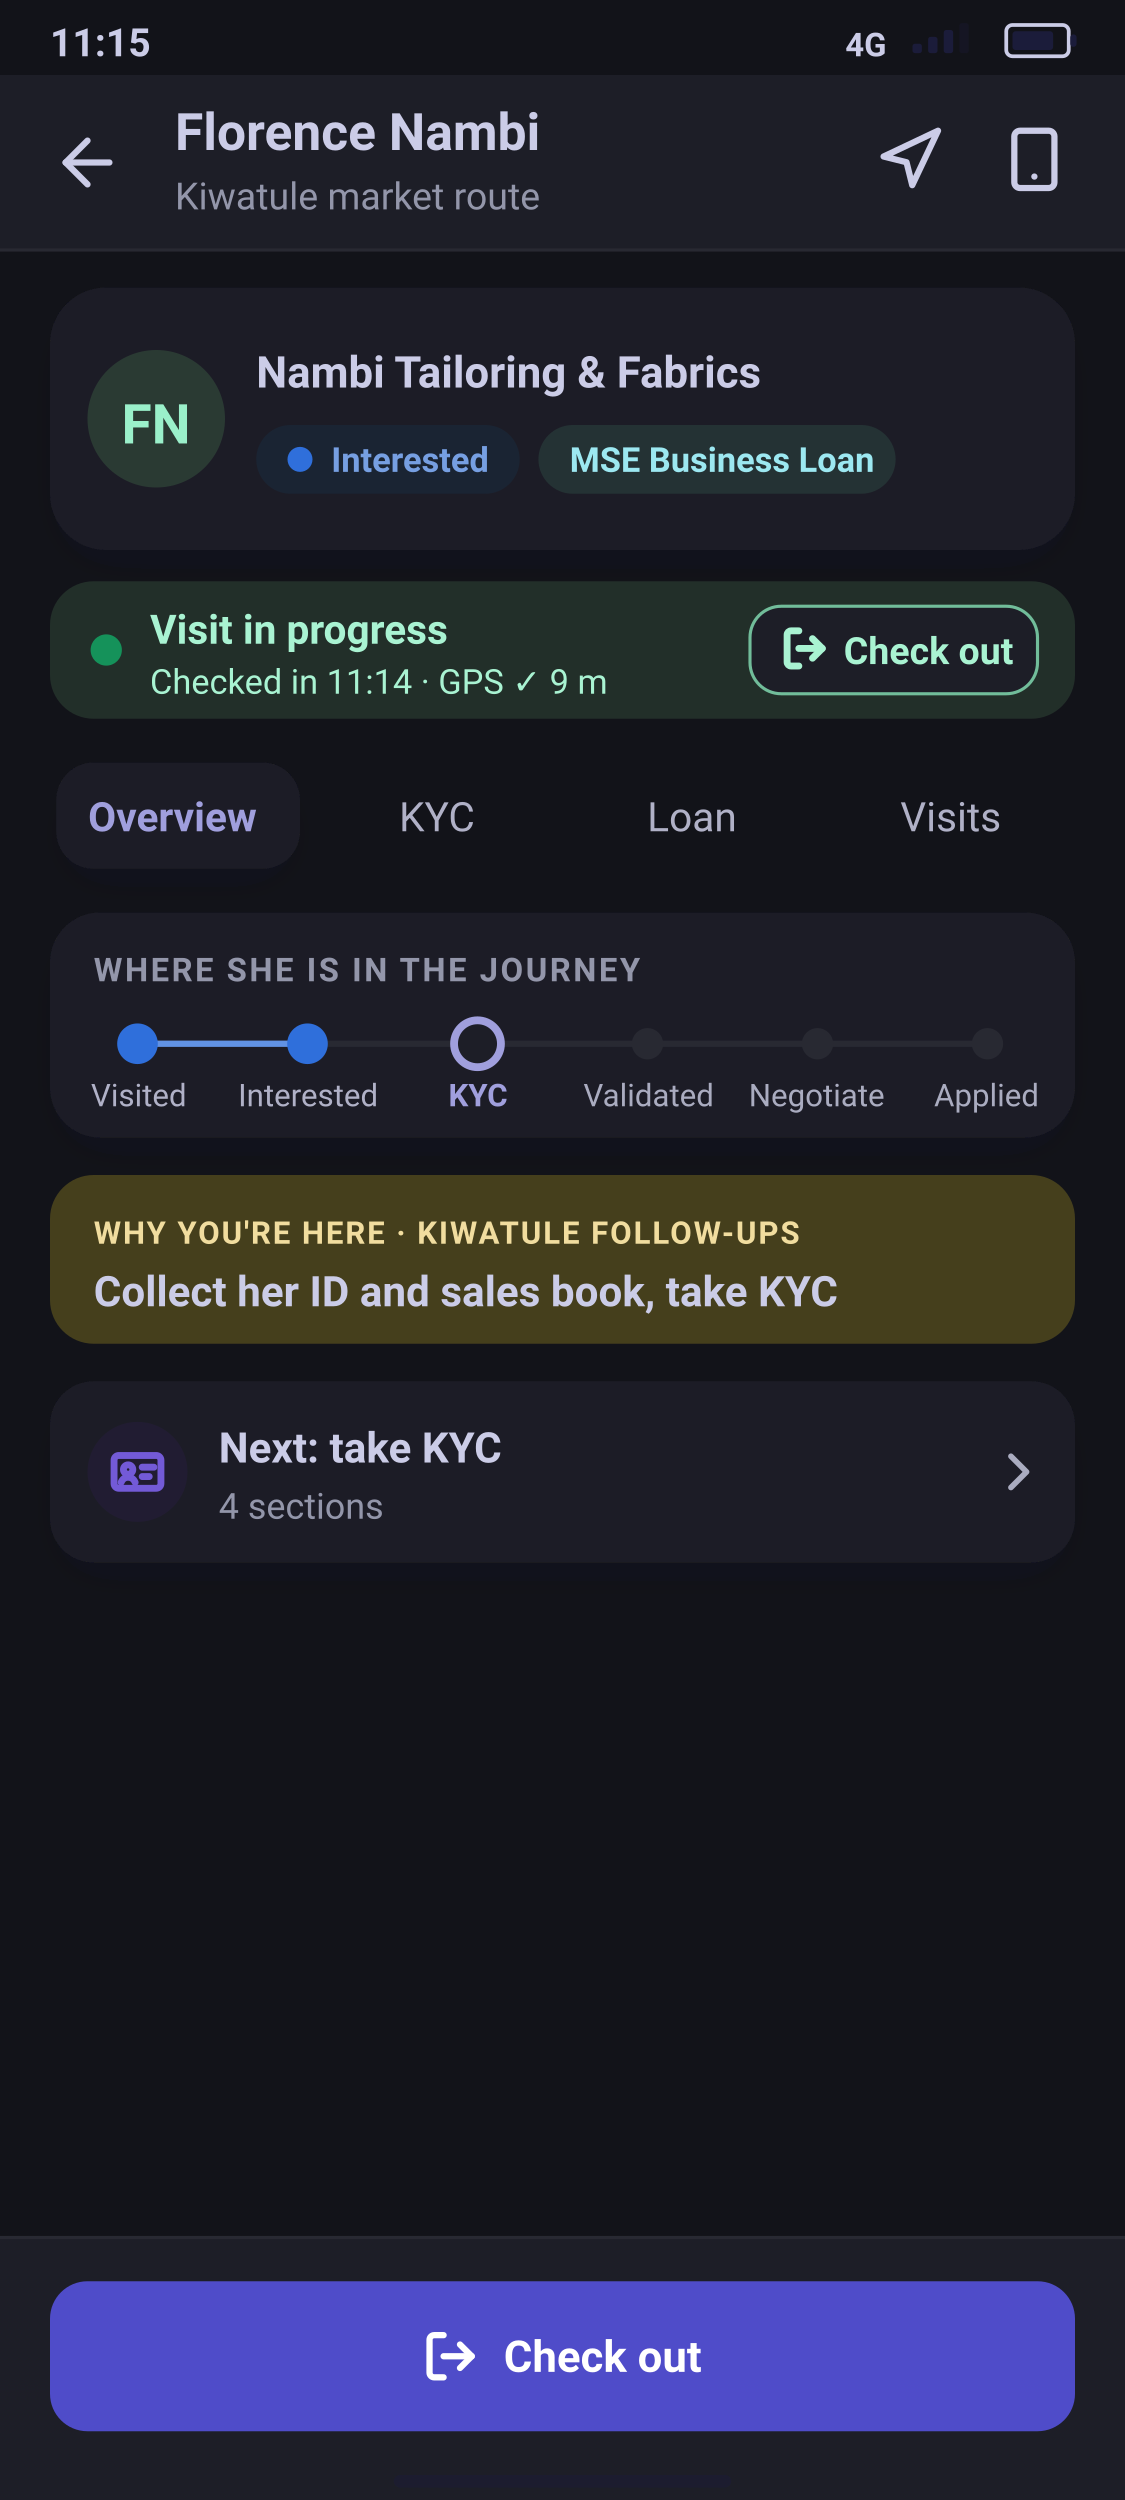
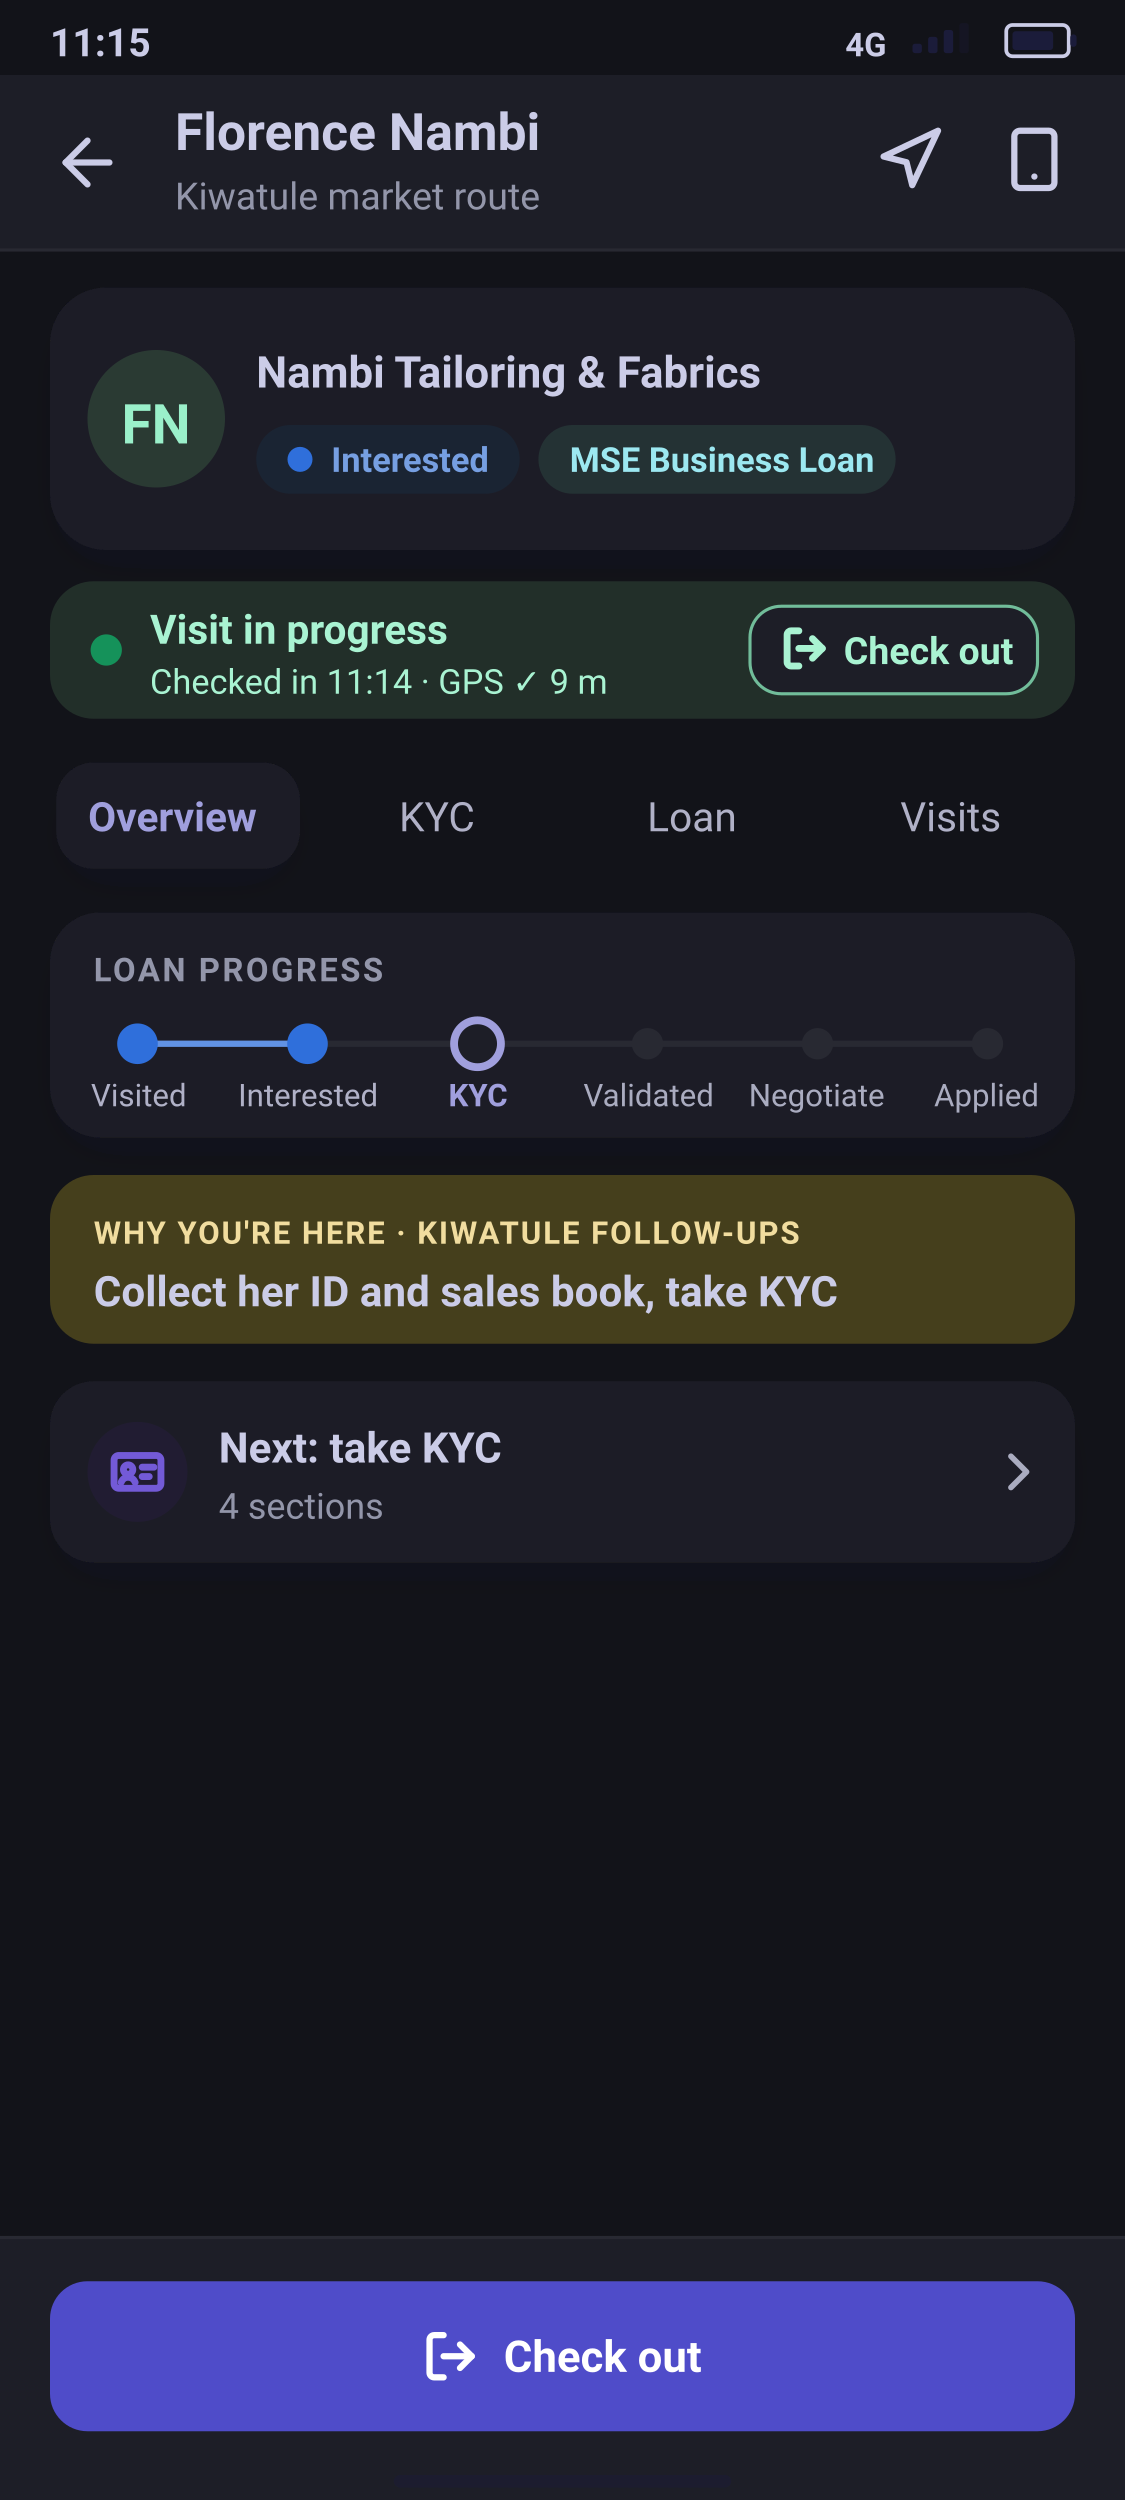
<svg xmlns="http://www.w3.org/2000/svg" width="360" height="800" viewBox="0 0 360 800">
  <defs>
    <filter id="soft" x="-20%" y="-20%" width="140%" height="170%">
      <feDropShadow dx="0" dy="6" stdDeviation="9" flood-color="#1B1C3A" flood-opacity="0.07" />
    </filter>
  </defs>
  <rect id="screen-background" x="0.0" y="0.0" width="360.0" height="800.0" fill="#121319" />
  <g id="status-bar">
    <text id="11-15" x="16.0" y="18.0" font-family="Segoe UI, Roboto, Helvetica Neue, Arial, sans-serif" font-size="12.5" font-weight="600" fill="#CBCCE7">11:15</text>
    <rect id="battery" x="322.0" y="8.0" width="20.0" height="10.0" rx="2" fill="none" stroke="#CBCCE7" stroke-width="1.2" />
    <rect x="324.0" y="10.0" width="13.0" height="6.0" rx="1" fill="#1B1C3A" />
    <rect x="342.5" y="11.0" width="2.0" height="4.0" rx="1" fill="#1B1C3A" />
    <rect id="signal-bar" x="292.0" y="14.0" width="3.0" height="3.0" rx="0.8" fill="#1B1C3A" fill-opacity="1" />
    <rect id="signal-bar-2" x="297.0" y="11.8" width="3.0" height="5.2" rx="0.8" fill="#1B1C3A" fill-opacity="1" />
    <rect id="signal-bar-3" x="302.0" y="9.6" width="3.0" height="7.4" rx="0.8" fill="#1B1C3A" fill-opacity="1" />
    <rect id="signal-bar-4" x="307.0" y="7.4" width="3.0" height="9.6" rx="0.8" fill="#1B1C3A" fill-opacity="0.3" />
    <text id="network" x="270.5" y="18.0" font-family="Segoe UI, Roboto, Helvetica Neue, Arial, sans-serif" font-size="10.5" font-weight="700" fill="#CBCCE7">4G</text>
  </g>
  <g id="app-bar">
    <rect id="app-bar-bg" x="0.0" y="24.0" width="360.0" height="56.0" fill="#1D1E27" />
    <line x1="0.0" y1="80.0" x2="360.0" y2="80.0" stroke="#282932" stroke-width="1" />
    <g id="icon-arrowleft" transform="translate(16.0 40.0) scale(1)">
      <path d="M19 12H5" fill="none" stroke="#CBCCE7" stroke-width="2.00" stroke-linecap="round" stroke-linejoin="round" />
      <path d="M12 19l-7-7 7-7" fill="none" stroke="#CBCCE7" stroke-width="2.00" stroke-linecap="round" stroke-linejoin="round" />
    </g>
    <text id="Florence-Nambi" x="56.0" y="48.0" font-family="Segoe UI, Roboto, Helvetica Neue, Arial, sans-serif" font-size="16.5" font-weight="600" fill="#CBCCE7">Florence Nambi</text>
    <text id="Kiwatule-market-route" x="56.0" y="67.0" font-family="Segoe UI, Roboto, Helvetica Neue, Arial, sans-serif" font-size="12" font-weight="400" fill="#9396AA">Kiwatule market route</text>
  </g>
  <g id="icon-phone" transform="translate(320.0 40.0) scale(0.9167)">
    <path d="M7 2h10a2 2 0 0 1 2 2v16a2 2 0 0 1-2 2H7a2 2 0 0 1-2-2V4a2 2 0 0 1 2-2z" fill="none" stroke="#CBCCE7" stroke-width="2.18" stroke-linecap="round" stroke-linejoin="round" />
    <path d="M12 18h.01" fill="none" stroke="#CBCCE7" stroke-width="2.18" stroke-linecap="round" stroke-linejoin="round" />
  </g>
  <g id="icon-navigation" transform="translate(280.0 40.0) scale(0.9167)">
    <path d="M3 11l19-9-9 19-2-8z" fill="none" stroke="#CBCCE7" stroke-width="2.18" stroke-linecap="round" stroke-linejoin="round" />
  </g>
  <g id="client-header">
    <rect x="16.0" y="92.0" width="328.0" height="84.0" rx="18" fill="#1D1E27" filter="url(#soft)" />
    <g id="avatar-FN">
      <circle cx="50.0" cy="134.0" r="22.0" fill="#2A3A33" />
      <text id="FN" x="38.9" y="141.9" font-family="Segoe UI, Roboto, Helvetica Neue, Arial, sans-serif" font-size="17.6" font-weight="600" fill="#9AF0CA">FN</text>
    </g>
    <text id="Nambi-Tailoring-Fabrics" x="82.0" y="124.0" font-family="Segoe UI, Roboto, Helvetica Neue, Arial, sans-serif" font-size="14" font-weight="700" fill="#CBCCE7">Nambi Tailoring &amp; Fabrics</text>
    <g id="chip-Interested">
      <rect x="82.0" y="136.0" width="84.3" height="22.0" rx="11.0" fill="#1A2433" />
      <circle cx="96.0" cy="147.0" r="4.0" fill="#2F6FDB" />
      <text id="Interested" x="106.0" y="151.0" font-family="Segoe UI, Roboto, Helvetica Neue, Arial, sans-serif" font-size="11" font-weight="600" fill="#769FE2">Interested</text>
    </g>
    <g id="chip-MSE-Business-Loan">
      <rect x="172.3" y="136.0" width="114.3" height="22.0" rx="11.0" fill="#243234" />
      <text id="MSE-Business-Loan" x="182.3" y="151.0" font-family="Segoe UI, Roboto, Helvetica Neue, Arial, sans-serif" font-size="11" font-weight="600" fill="#9CE8F1">MSE Business Loan</text>
    </g>
  </g>
  <g id="visit-bar">
    <rect x="16.0" y="186.0" width="328.0" height="44.0" rx="14" fill="#222F29" />
    <circle cx="34.0" cy="208.0" r="5.0" fill="#15925A" />
    <text id="Visit-in-progress" x="48.0" y="206.0" font-family="Segoe UI, Roboto, Helvetica Neue, Arial, sans-serif" font-size="13" font-weight="700" fill="#A9F3D2">Visit in progress</text>
    <text id="Checked-in-11-14-GPS-9-m" x="48.0" y="222.0" font-family="Segoe UI, Roboto, Helvetica Neue, Arial, sans-serif" font-size="11" font-weight="400" fill="#A9F3D2">Checked in 11:14 · GPS ✓ 9 m</text>
    <rect x="240.0" y="194.0" width="92.0" height="28.0" rx="10" fill="#1D1E27" stroke="#71BD9A" stroke-width="1" />
    <g id="icon-logout" transform="translate(250.0 200.0) scale(0.625)">
      <path d="M9 21H5a2 2 0 0 1-2-2V5a2 2 0 0 1 2-2h4" fill="none" stroke="#A9F3D2" stroke-width="3.52" stroke-linecap="round" stroke-linejoin="round" />
      <path d="M16 17l5-5-5-5" fill="none" stroke="#A9F3D2" stroke-width="3.52" stroke-linecap="round" stroke-linejoin="round" />
      <path d="M21 12H9" fill="none" stroke="#A9F3D2" stroke-width="3.52" stroke-linecap="round" stroke-linejoin="round" />
    </g>
    <text id="Check-out" x="270.0" y="212.5" font-family="Segoe UI, Roboto, Helvetica Neue, Arial, sans-serif" font-size="12" font-weight="700" fill="#A9F3D2">Check out</text>
  </g>
  <g id="tabs">
    <rect x="18.0" y="244.0" width="78.0" height="34.0" rx="12" fill="#1D1E27" filter="url(#soft)" />
    <text id="Overview" x="28.2" y="266.0" font-family="Segoe UI, Roboto, Helvetica Neue, Arial, sans-serif" font-size="13" font-weight="700" fill="#A09FDD">Overview</text>
    <text id="KYC" x="127.7" y="266.0" font-family="Segoe UI, Roboto, Helvetica Neue, Arial, sans-serif" font-size="13" font-weight="400" fill="#B0B1C7">KYC</text>
    <text id="Loan" x="207.1" y="266.0" font-family="Segoe UI, Roboto, Helvetica Neue, Arial, sans-serif" font-size="13" font-weight="400" fill="#B0B1C7">Loan</text>
    <text id="Visits" x="288.1" y="266.0" font-family="Segoe UI, Roboto, Helvetica Neue, Arial, sans-serif" font-size="13" font-weight="400" fill="#B0B1C7">Visits</text>
  </g>
  <rect x="16.0" y="292.0" width="328.0" height="72.0" rx="16" fill="#1D1E27" filter="url(#soft)" />
-   <text id="WHERE-SHE-IS-IN-THE-JOURNEY" x="30.0" y="314.0" font-family="Segoe UI, Roboto, Helvetica Neue, Arial, sans-serif" font-size="10.5" font-weight="700" fill="#9396AA" letter-spacing="0.8">WHERE SHE IS IN THE JOURNEY</text>
+   <text id="LOAN-PROGRESS" x="30.0" y="314.0" font-family="Segoe UI, Roboto, Helvetica Neue, Arial, sans-serif" font-size="10.5" font-weight="700" fill="#9396AA" letter-spacing="0.8">LOAN PROGRESS</text>
  <line x1="44.0" y1="334.0" x2="316.0" y2="334.0" stroke="#282932" stroke-width="2" />
  <line x1="44.0" y1="334.0" x2="98.4" y2="334.0" stroke="#6192E4" stroke-width="2" />
  <circle cx="44.0" cy="334.0" r="6.5" fill="#2F6FDB" />
  <text id="Visited" x="29.1" y="354.0" font-family="Segoe UI, Roboto, Helvetica Neue, Arial, sans-serif" font-size="10" font-weight="400" fill="#B0B1C7">Visited</text>
  <circle cx="98.4" cy="334.0" r="6.5" fill="#2F6FDB" />
  <text id="Interested-2" x="76.2" y="354.0" font-family="Segoe UI, Roboto, Helvetica Neue, Arial, sans-serif" font-size="10" font-weight="400" fill="#B0B1C7">Interested</text>
  <circle cx="152.8" cy="334.0" r="7.5" fill="#1D1E27" stroke="#A09FDD" stroke-width="2.5" />
  <text id="KYC-2" x="143.5" y="354.0" font-family="Segoe UI, Roboto, Helvetica Neue, Arial, sans-serif" font-size="10" font-weight="700" fill="#A09FDD">KYC</text>
  <circle cx="207.2" cy="334.0" r="5.0" fill="#282932" />
  <text id="Validated" x="186.7" y="354.0" font-family="Segoe UI, Roboto, Helvetica Neue, Arial, sans-serif" font-size="10" font-weight="400" fill="#AAACC0">Validated</text>
  <circle cx="261.6" cy="334.0" r="5.0" fill="#282932" />
  <text id="Negotiate" x="239.6" y="354.0" font-family="Segoe UI, Roboto, Helvetica Neue, Arial, sans-serif" font-size="10" font-weight="400" fill="#AAACC0">Negotiate</text>
  <circle cx="316.0" cy="334.0" r="5.0" fill="#282932" />
  <text id="Applied" x="298.9" y="354.0" font-family="Segoe UI, Roboto, Helvetica Neue, Arial, sans-serif" font-size="10" font-weight="400" fill="#AAACC0">Applied</text>
  <g id="why-here">
    <rect x="16.0" y="376.0" width="328.0" height="54.0" rx="14" fill="#453F1C" />
    <text id="WHY-YOU-RE-HERE-KIWATULE-F" x="30.0" y="398.0" font-family="Segoe UI, Roboto, Helvetica Neue, Arial, sans-serif" font-size="10" font-weight="700" fill="#F1DD9F" letter-spacing="0.6">WHY YOU'RE HERE · KIWATULE FOLLOW-UPS</text>
    <text id="Collect-her-ID-and-sales-boo" x="30.0" y="418.0" font-family="Segoe UI, Roboto, Helvetica Neue, Arial, sans-serif" font-size="13.5" font-weight="600" fill="#CBCCE7">Collect her ID and sales book, take KYC</text>
  </g>
  <g id="row-Next-take-KYC">
    <rect x="16.0" y="442.0" width="328.0" height="58.0" rx="14" fill="#1D1E27" filter="url(#soft)" />
    <circle cx="44.0" cy="471.0" r="16.0" fill="#211C32" />
    <g id="icon-idcard" transform="translate(35.0 462.0) scale(0.75)">
      <path d="M4 5h16a2 2 0 0 1 2 2v10a2 2 0 0 1-2 2H4a2 2 0 0 1-2-2V7a2 2 0 0 1 2-2z" fill="none" stroke="#735AD7" stroke-width="2.93" stroke-linecap="round" stroke-linejoin="round" />
      <path d="M8 9a2 2 0 1 0 0 4 2 2 0 1 0 0-4z" fill="none" stroke="#735AD7" stroke-width="2.93" stroke-linecap="round" stroke-linejoin="round" />
      <path d="M5 16.5c.6-1.5 1.7-2.2 3-2.2s2.4.7 3 2.2" fill="none" stroke="#735AD7" stroke-width="2.93" stroke-linecap="round" stroke-linejoin="round" />
      <path d="M14 10h5" fill="none" stroke="#735AD7" stroke-width="2.93" stroke-linecap="round" stroke-linejoin="round" />
      <path d="M14 14h3" fill="none" stroke="#735AD7" stroke-width="2.93" stroke-linecap="round" stroke-linejoin="round" />
    </g>
    <text id="Next-take-KYC" x="70.0" y="468.0" font-family="Segoe UI, Roboto, Helvetica Neue, Arial, sans-serif" font-size="13.5" font-weight="600" fill="#CBCCE7">Next: take KYC</text>
    <text id="4-sections" x="70.0" y="486.0" font-family="Segoe UI, Roboto, Helvetica Neue, Arial, sans-serif" font-size="11.5" font-weight="400" fill="#9396AA">4 sections</text>
    <g id="icon-chevright" transform="translate(316.0 461.0) scale(0.8333)">
      <path d="M9 18l6-6-6-6" fill="none" stroke="#AAACC0" stroke-width="2.16" stroke-linecap="round" stroke-linejoin="round" />
    </g>
  </g>
  <g id="footer">
    <rect x="0.0" y="716.0" width="360.0" height="84.0" fill="#1D1E27" />
    <line x1="0.0" y1="716.0" x2="360.0" y2="716.0" stroke="#282932" stroke-width="1" />
    <g id="button-Check-out">
      <rect x="16.0" y="730.0" width="328.0" height="48.0" rx="12" fill="#4F4CC9" />
      <g id="icon-logout-2" transform="translate(135.2 745.0) scale(0.75)">
        <path d="M9 21H5a2 2 0 0 1-2-2V5a2 2 0 0 1 2-2h4" fill="none" stroke="#FFFFFF" stroke-width="2.67" stroke-linecap="round" stroke-linejoin="round" />
        <path d="M16 17l5-5-5-5" fill="none" stroke="#FFFFFF" stroke-width="2.67" stroke-linecap="round" stroke-linejoin="round" />
        <path d="M21 12H9" fill="none" stroke="#FFFFFF" stroke-width="2.67" stroke-linecap="round" stroke-linejoin="round" />
      </g>
      <text id="Check-out-2" x="161.2" y="759.0" font-family="Segoe UI, Roboto, Helvetica Neue, Arial, sans-serif" font-size="14" font-weight="600" fill="#FFFFFF">Check out</text>
    </g>
  </g>
  <rect id="gesture-bar" x="126.0" y="792.0" width="108.0" height="4.0" rx="2" fill="#1B1C3A" fill-opacity="0.45" />
</svg>
